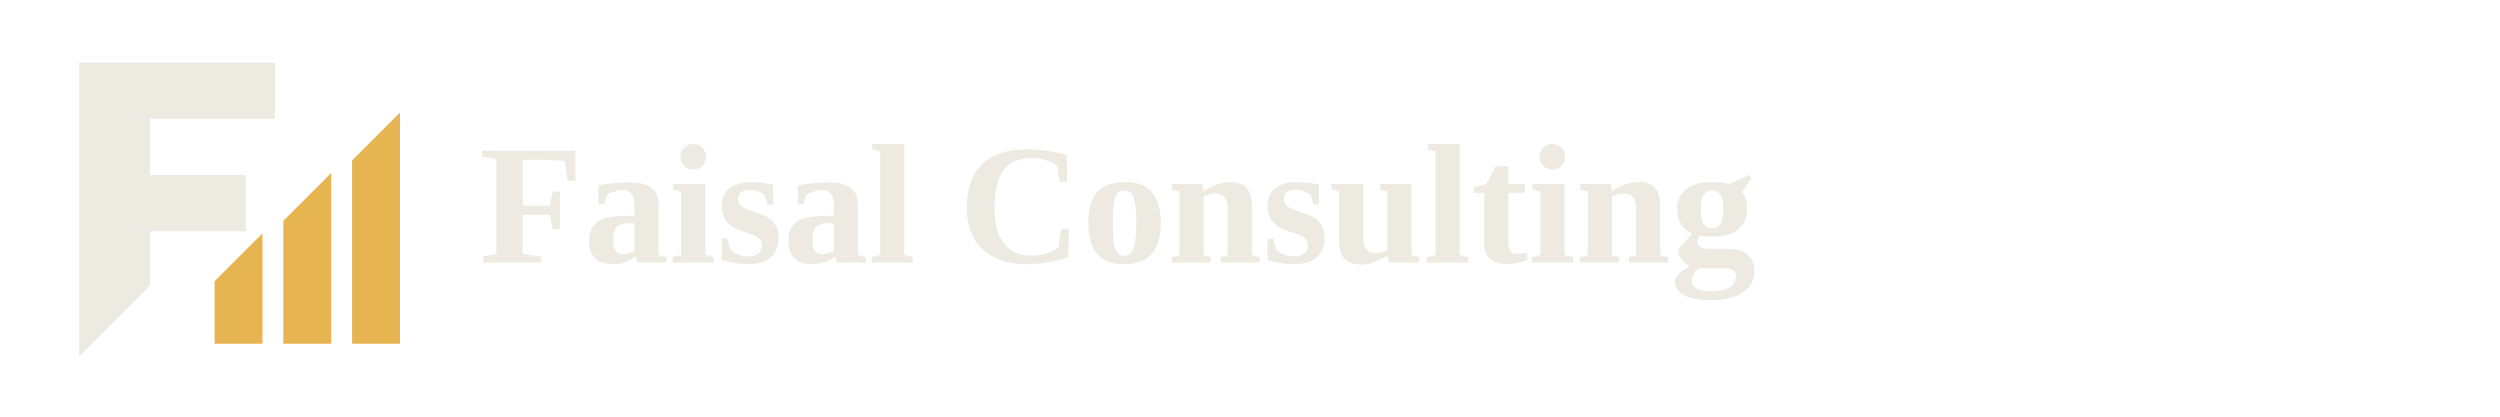
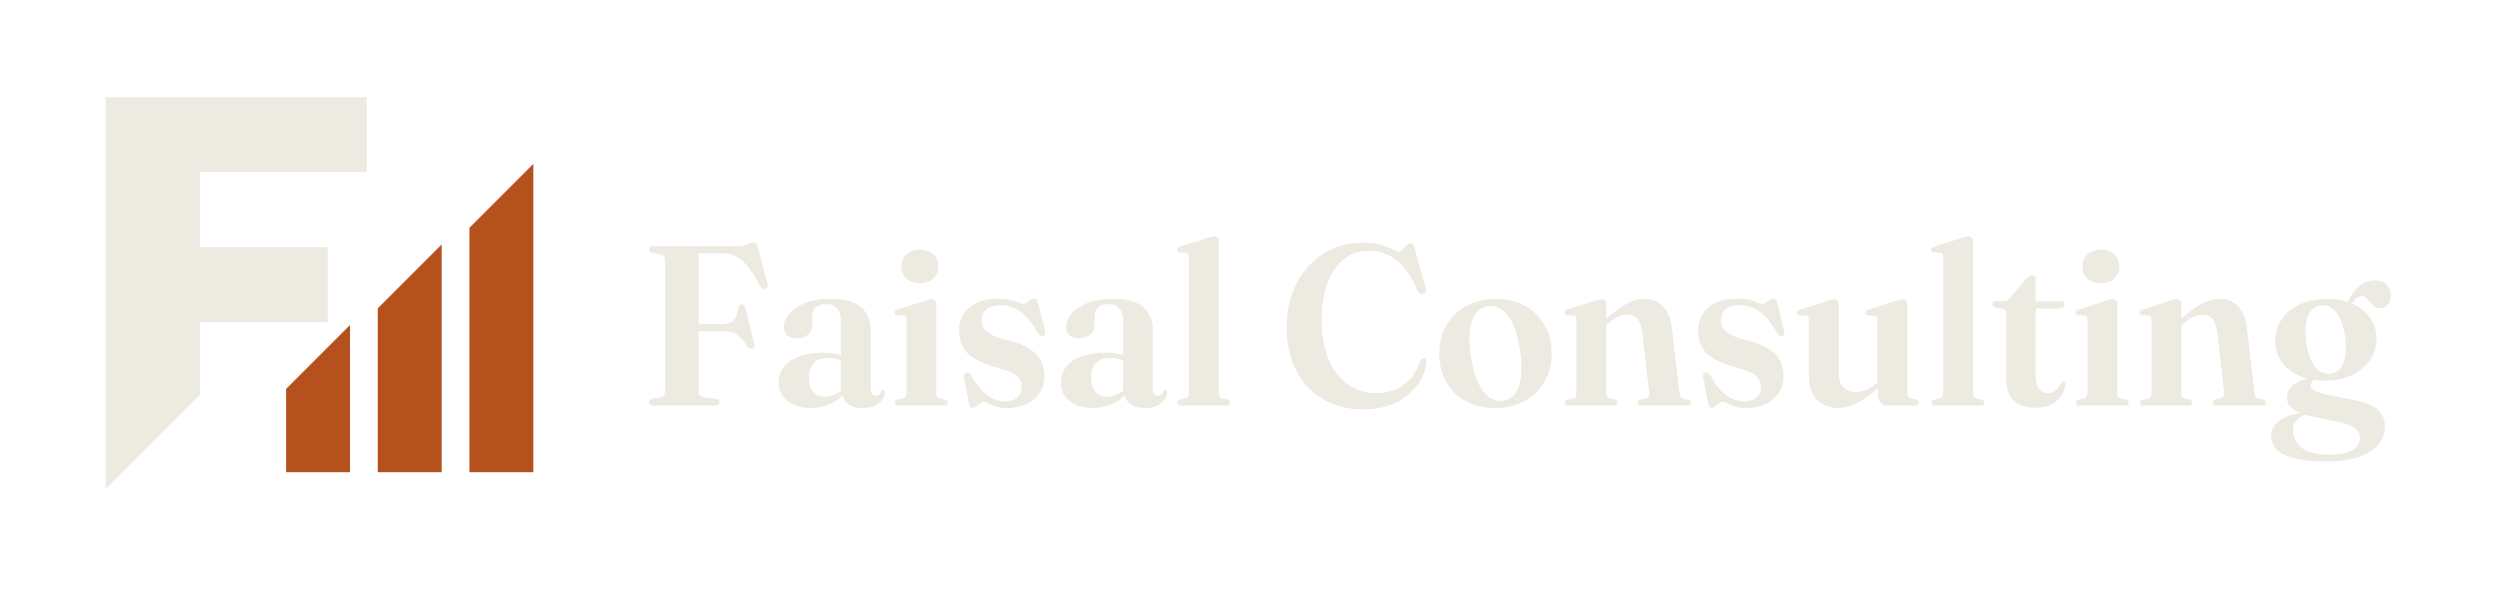
- <svg xmlns="http://www.w3.org/2000/svg" width="1200" height="200" viewBox="0 0 1200 200" role="img" aria-labelledby="title desc">
-   <g transform="translate(20 15)">
+ <svg xmlns="http://www.w3.org/2000/svg" viewBox="0 0 900 215" width="900" height="215">
+   <g transform="translate(20,20)">
    <path fill="#EDEAE1" d="M18 15H112V42H52V69H98V96H52V122L18 156Z" />
-     <path fill="#E6B450" d="M83 120L106 97V150H83Z" />
-     <path fill="#E6B450" d="M116 91L139 68V150H116Z" />
-     <path fill="#E6B450" d="M149 62L172 39V150H149Z" />
+     <path fill="#B5511D" d="M83 120L106 97V150H83Z" />
+     <path fill="#B5511D" d="M116 91L139 68V150H116Z" />
+     <path fill="#B5511D" d="M149 62L172 39V150H149Z" />
+     <path d="M246.079 68.6Q247.352 68.6 248.256 68.262Q249.16 67.924 249.833 67.597Q250.506 67.269 251.047 67.269Q251.805 67.269 252.202 67.685Q252.6 68.1 252.893 69.205L256.36 82.415Q256.544 83.062 256.245 83.466Q255.947 83.869 255.376 83.975Q254.888 84.066 254.436 83.872Q253.983 83.678 253.643 83.026Q251.163 78.286 249.052 75.733Q246.942 73.179 244.804 72.195Q242.665 71.211 240.059 71.211H231.543V121.25Q231.543 121.973 232.033 122.439Q232.523 122.904 233.536 123.046L237.724 123.55Q238.411 123.662 238.703 123.966Q238.995 124.27 238.995 124.845Q238.995 125.356 238.625 125.678Q238.256 126.0 237.464 126.0H215.144Q214.361 126.0 213.987 125.678Q213.613 125.356 213.613 124.845Q213.613 123.895 214.779 123.563L217.558 123.046Q218.479 122.827 218.939 122.4Q219.398 121.973 219.398 121.25V73.35Q219.398 72.627 218.939 72.196Q218.479 71.765 217.558 71.554L214.779 71.037Q213.613 70.705 213.613 69.755Q213.613 69.215 213.987 68.907Q214.361 68.6 215.144 68.6ZM227.495 96.721H239.476Q242.516 96.721 243.908 95.478Q245.299 94.235 245.797 90.748Q245.951 90.134 246.25 89.877Q246.549 89.619 246.994 89.593Q248.063 89.525 248.352 90.713L251.525 103.84Q251.707 104.508 251.512 104.893Q251.316 105.278 250.838 105.45Q250.35 105.601 249.911 105.444Q249.472 105.288 249.056 104.743Q247.636 102.594 246.482 101.407Q245.329 100.22 244.002 99.756Q242.675 99.292 240.7 99.292H227.495ZM283.354 121.425V120.79L282.72 120.884V95.531Q282.72 92.622 281.367 91.047Q280.014 89.473 277.525 89.473Q275.029 89.473 273.742 90.623Q272.455 91.772 272.455 93.314V96.805Q272.455 99.078 270.9 100.447Q269.345 101.816 266.693 101.816Q264.569 101.816 263.38 100.712Q262.19 99.607 262.19 97.565Q262.19 95.184 264.131 92.884Q266.072 90.585 269.866 89.079Q273.66 87.574 279.213 87.574Q286.391 87.574 289.906 90.524Q293.422 93.473 293.422 98.649V119.946Q293.422 121.228 293.908 121.835Q294.395 122.441 295.207 122.441Q296.025 122.441 296.533 121.997Q297.041 121.553 297.281 120.844Q297.419 120.627 297.581 120.497Q297.744 120.367 297.967 120.367Q298.292 120.367 298.442 120.596Q298.592 120.824 298.592 121.224Q298.592 122.324 297.741 123.642Q296.889 124.961 295.124 125.924Q293.358 126.887 290.598 126.887Q287.103 126.887 285.229 125.399Q283.354 123.912 283.354 121.425ZM260.307 117.693Q260.307 112.882 264.484 109.927Q268.662 106.973 276.782 106.973Q279.386 106.973 281.288 107.445Q283.19 107.917 284.673 108.663L284.047 110.24Q282.639 109.585 281.194 109.211Q279.749 108.838 277.997 108.838Q274.76 108.838 272.965 110.72Q271.17 112.601 271.17 115.986Q271.17 119.306 272.783 121.05Q274.395 122.794 276.963 122.794Q278.94 122.794 280.808 121.869Q282.676 120.944 283.937 119.29L284.624 120.69Q282.582 123.673 279.087 125.284Q275.592 126.894 271.618 126.894Q266.594 126.894 263.451 124.337Q260.307 121.78 260.307 117.693ZM317.058 89.355V121.375Q317.058 122.319 317.36 122.791Q317.661 123.264 318.3 123.441L320.162 123.839Q320.714 123.999 320.955 124.276Q321.197 124.552 321.197 124.95Q321.197 125.433 320.859 125.716Q320.522 126.0 319.803 126.0H303.489Q302.806 126.0 302.467 125.716Q302.128 125.433 302.128 124.95Q302.128 124.576 302.365 124.303Q302.602 124.031 303.13 123.863L305.072 123.441Q305.723 123.255 306.019 122.791Q306.315 122.328 306.315 121.399V94.978Q306.315 94.294 306.084 93.982Q305.854 93.67 305.332 93.604L302.943 93.513Q302.448 93.421 302.231 93.179Q302.013 92.938 302.013 92.57Q302.013 92.133 302.278 91.875Q302.542 91.617 303.206 91.38L312.704 88.375Q313.755 87.997 314.338 87.852Q314.921 87.707 315.374 87.707Q316.22 87.707 316.639 88.164Q317.058 88.62 317.058 89.355ZM311.105 81.934Q308.133 81.934 306.316 80.233Q304.5 78.532 304.5 75.899Q304.5 73.262 306.324 71.578Q308.148 69.895 311.105 69.895Q314.097 69.895 315.939 71.587Q317.781 73.278 317.781 75.899Q317.781 78.532 315.935 80.233Q314.09 81.934 311.105 81.934ZM341.824 124.511Q344.648 124.511 346.245 123.068Q347.843 121.625 347.843 119.361Q347.843 117.864 347.162 116.651Q346.481 115.437 344.711 114.42Q342.942 113.403 339.694 112.523Q334.059 111.091 330.913 109.155Q327.767 107.219 326.51 104.733Q325.253 102.247 325.253 99.179Q325.253 93.732 329.038 90.629Q332.822 87.526 339.634 87.526Q342.27 87.526 343.951 87.994Q345.633 88.463 346.63 88.936Q347.626 89.409 348.209 89.409Q348.878 89.409 349.607 88.936Q350.336 88.463 351.048 87.99Q351.759 87.517 352.369 87.517Q352.778 87.517 353.114 87.772Q353.449 88.028 353.648 88.764L356.118 98.625Q356.41 99.549 356.29 100.135Q356.171 100.721 355.597 100.96Q355.033 101.172 354.605 100.959Q354.178 100.746 353.782 100.157Q351.714 96.337 349.559 94.091Q347.403 91.844 345.085 90.866Q342.767 89.887 340.172 89.887Q336.86 89.887 335.133 91.371Q333.405 92.856 333.405 95.342Q333.405 96.903 334.167 98.167Q334.93 99.432 336.965 100.493Q339 101.554 342.781 102.52Q347.658 103.718 350.552 105.534Q353.446 107.35 354.719 109.82Q355.993 112.289 355.993 115.47Q355.993 118.912 354.262 121.489Q352.531 124.066 349.503 125.492Q346.475 126.918 342.556 126.918Q340.073 126.918 338.44 126.342Q336.807 125.766 335.778 125.194Q334.749 124.622 334.105 124.622Q333.508 124.622 332.79 125.169Q332.072 125.716 331.359 126.268Q330.647 126.819 330.07 126.819Q329.65 126.819 329.325 126.496Q328.999 126.173 328.851 125.398L327.164 116.525Q326.975 115.431 327.101 114.901Q327.228 114.372 327.751 114.146Q328.292 113.911 328.714 114.186Q329.136 114.46 329.579 115.159Q332.452 120.226 335.565 122.368Q338.679 124.511 341.824 124.511ZM384.952 121.425V120.79L384.318 120.884V95.531Q384.318 92.622 382.965 91.047Q381.612 89.473 379.123 89.473Q376.627 89.473 375.34 90.623Q374.053 91.772 374.053 93.314V96.805Q374.053 99.078 372.498 100.447Q370.943 101.816 368.291 101.816Q366.167 101.816 364.978 100.712Q363.788 99.607 363.788 97.565Q363.788 95.184 365.729 92.884Q367.67 90.585 371.464 89.079Q375.258 87.574 380.811 87.574Q387.989 87.574 391.504 90.524Q395.02 93.473 395.02 98.649V119.946Q395.02 121.228 395.506 121.835Q395.993 122.441 396.805 122.441Q397.623 122.441 398.131 121.997Q398.639 121.553 398.879 120.844Q399.017 120.627 399.179 120.497Q399.342 120.367 399.565 120.367Q399.89 120.367 400.04 120.596Q400.19 120.824 400.19 121.224Q400.19 122.324 399.339 123.642Q398.487 124.961 396.722 125.924Q394.956 126.887 392.196 126.887Q388.701 126.887 386.827 125.399Q384.952 123.912 384.952 121.425ZM361.905 117.693Q361.905 112.882 366.082 109.927Q370.26 106.973 378.38 106.973Q380.984 106.973 382.886 107.445Q384.788 107.917 386.271 108.663L385.645 110.24Q384.237 109.585 382.792 109.211Q381.347 108.838 379.595 108.838Q376.358 108.838 374.563 110.72Q372.768 112.601 372.768 115.986Q372.768 119.306 374.381 121.05Q375.993 122.794 378.561 122.794Q380.538 122.794 382.406 121.869Q384.274 120.944 385.535 119.29L386.222 120.69Q384.18 123.673 380.685 125.284Q377.19 126.894 373.216 126.894Q368.192 126.894 365.049 124.337Q361.905 121.78 361.905 117.693ZM418.771 66.735V121.375Q418.771 122.319 419.073 122.791Q419.374 123.264 420.013 123.441L421.875 123.839Q422.427 123.999 422.668 124.276Q422.909 124.552 422.909 124.95Q422.909 125.433 422.572 125.716Q422.234 126.0 421.516 126.0H405.202Q404.519 126.0 404.18 125.716Q403.841 125.433 403.841 124.95Q403.841 124.568 404.093 124.284Q404.345 124 404.904 123.833L406.785 123.441Q407.436 123.255 407.732 122.791Q408.027 122.328 408.027 121.399V72.358Q408.027 71.674 407.797 71.362Q407.567 71.05 407.045 70.984L404.655 70.893Q404.161 70.801 403.943 70.559Q403.726 70.318 403.726 69.95Q403.726 69.513 403.991 69.255Q404.255 68.997 404.919 68.76L414.417 65.755Q415.468 65.377 416.051 65.232Q416.634 65.087 417.086 65.087Q417.933 65.087 418.352 65.544Q418.771 66 418.771 66.735ZM493.462 110.071Q493.275 113.404 491.612 116.51Q489.95 119.615 487.013 122.073Q484.076 124.531 480.015 125.963Q475.954 127.396 470.957 127.396Q462.397 127.396 456.171 123.645Q449.945 119.894 446.57 113.241Q443.195 106.588 443.195 97.862Q443.195 91.188 445.226 85.612Q447.256 80.036 450.952 75.935Q454.648 71.834 459.684 69.583Q464.719 67.333 470.709 67.333Q474.745 67.333 477.356 68.167Q479.966 69.001 481.435 69.848Q482.904 70.694 483.508 70.694Q484.291 70.694 485.009 69.91Q485.727 69.126 486.428 68.349Q487.129 67.572 487.797 67.572Q488.275 67.572 488.597 67.88Q488.919 68.189 489.129 68.957L493.328 84.021Q493.528 84.687 493.243 85.181Q492.958 85.675 492.315 85.811Q491.679 85.935 491.169 85.658Q490.659 85.381 490.345 84.679Q488.127 79.379 485.395 76.225Q482.662 73.071 479.492 71.675Q476.322 70.279 472.744 70.279Q469.061 70.279 465.967 71.938Q462.874 73.598 460.589 76.752Q458.305 79.905 457.052 84.403Q455.798 88.901 455.798 94.598Q455.798 103.4 458.342 109.404Q460.885 115.407 465.344 118.464Q469.804 121.52 475.563 121.52Q481.325 121.52 485.404 118.475Q489.482 115.43 491.301 109.928Q491.598 109.316 491.931 109.097Q492.264 108.879 492.694 108.952Q493.104 109.004 493.289 109.299Q493.474 109.594 493.462 110.071ZM518.56 87.572Q524.467 87.572 528.984 90.081Q533.501 92.59 536.055 97.052Q538.609 101.514 538.609 107.365Q538.609 113.024 535.985 117.443Q533.36 121.862 528.75 124.394Q524.14 126.925 518.112 126.925Q512.205 126.925 507.701 124.426Q503.196 121.926 500.653 117.494Q498.11 113.062 498.11 107.269Q498.11 101.554 500.719 97.116Q503.328 92.677 507.932 90.124Q512.536 87.572 518.56 87.572ZM521.067 124.273Q523.741 123.921 525.407 121.746Q527.072 119.572 527.573 115.633Q528.074 111.693 527.22 106.075Q526.383 100.456 524.728 96.806Q523.073 93.155 520.766 91.503Q518.458 89.851 515.671 90.235Q512.954 90.598 511.293 92.792Q509.631 94.986 509.171 98.911Q508.711 102.836 509.541 108.437Q510.377 113.982 512.048 117.642Q513.72 121.303 516.024 122.968Q518.329 124.633 521.067 124.273ZM558.267 89.355V121.375Q558.267 122.319 558.568 122.785Q558.87 123.251 559.509 123.441L561.345 123.852Q562.248 124.18 562.248 124.898Q562.248 126.0 560.841 126.0H544.698Q544.014 126.0 543.676 125.716Q543.337 125.433 543.337 124.95Q543.337 124.576 543.574 124.303Q543.811 124.031 544.338 123.863L546.281 123.441Q546.931 123.255 547.227 122.791Q547.523 122.328 547.523 121.399V94.978Q547.523 94.294 547.293 93.982Q547.063 93.67 546.541 93.604L544.151 93.513Q543.656 93.421 543.439 93.179Q543.222 92.938 543.222 92.57Q543.222 92.133 543.486 91.875Q543.751 91.617 544.415 91.38L553.913 88.375Q554.924 88.01 555.514 87.859Q556.103 87.707 556.635 87.707Q557.442 87.707 557.854 88.164Q558.267 88.62 558.267 89.355ZM557.21 98.02 556.004 96.768 557.55 95.39Q562.196 91.211 565.562 89.387Q568.927 87.563 571.92 87.563Q576.381 87.563 578.861 90.478Q581.342 93.394 581.951 98.733L584.593 121.216Q584.71 122.239 585.005 122.767Q585.3 123.295 586.01 123.48L587.706 123.863Q588.233 124.023 588.47 124.296Q588.707 124.568 588.707 124.95Q588.707 125.433 588.379 125.716Q588.05 126.0 587.331 126.0H570.971Q569.549 126.0 569.549 124.898Q569.549 124.195 570.458 123.852L572.36 123.441Q573.098 123.251 573.448 122.725Q573.797 122.2 573.68 121.216L571.293 100.11Q570.875 96.644 569.585 94.969Q568.294 93.293 565.748 93.293Q564.117 93.293 562.401 94.138Q560.684 94.984 558.763 96.661ZM607.914 124.511Q610.738 124.511 612.335 123.068Q613.933 121.625 613.933 119.361Q613.933 117.864 613.252 116.651Q612.571 115.437 610.801 114.42Q609.032 113.403 605.784 112.523Q600.149 111.091 597.003 109.155Q593.857 107.219 592.6 104.733Q591.343 102.247 591.343 99.179Q591.343 93.732 595.128 90.629Q598.912 87.526 605.724 87.526Q608.36 87.526 610.041 87.994Q611.723 88.463 612.72 88.936Q613.716 89.409 614.299 89.409Q614.968 89.409 615.697 88.936Q616.426 88.463 617.138 87.99Q617.849 87.517 618.459 87.517Q618.868 87.517 619.204 87.772Q619.539 88.028 619.738 88.764L622.208 98.625Q622.5 99.549 622.38 100.135Q622.261 100.721 621.687 100.96Q621.123 101.172 620.695 100.959Q620.268 100.746 619.872 100.157Q617.804 96.337 615.649 94.091Q613.493 91.844 611.175 90.866Q608.857 89.887 606.262 89.887Q602.95 89.887 601.223 91.371Q599.495 92.856 599.495 95.342Q599.495 96.903 600.257 98.167Q601.02 99.432 603.055 100.493Q605.09 101.554 608.871 102.52Q613.748 103.718 616.642 105.534Q619.536 107.35 620.809 109.82Q622.083 112.289 622.083 115.47Q622.083 118.912 620.352 121.489Q618.621 124.066 615.593 125.492Q612.565 126.918 608.646 126.918Q606.163 126.918 604.53 126.342Q602.897 125.766 601.868 125.194Q600.839 124.622 600.195 124.622Q599.598 124.622 598.88 125.169Q598.162 125.716 597.449 126.268Q596.737 126.819 596.16 126.819Q595.74 126.819 595.415 126.496Q595.089 126.173 594.941 125.398L593.254 116.525Q593.065 115.431 593.191 114.901Q593.318 114.372 593.841 114.146Q594.382 113.911 594.804 114.186Q595.226 114.46 595.669 115.159Q598.542 120.226 601.655 122.368Q604.769 124.511 607.914 124.511ZM656.043 122.227V118.689L655.846 118.507V95.032Q655.846 94.349 655.616 94.037Q655.386 93.725 654.864 93.659L652.474 93.567Q651.979 93.475 651.762 93.234Q651.545 92.993 651.545 92.624Q651.545 92.188 651.809 91.93Q652.074 91.672 652.738 91.434L662.236 88.429Q663.236 88.065 663.831 87.913Q664.426 87.762 664.958 87.762Q665.765 87.762 666.177 88.218Q666.59 88.675 666.59 89.409V121.375Q666.59 122.319 666.891 122.791Q667.193 123.264 667.832 123.441L669.694 123.839Q670.245 123.999 670.487 124.276Q670.728 124.552 670.728 124.95Q670.728 125.433 670.391 125.716Q670.053 126.0 669.334 126.0H659.391Q657.934 126.0 656.989 124.958Q656.043 123.915 656.043 122.227ZM631.177 115.418V95.032Q631.177 94.349 630.943 94.037Q630.709 93.725 630.179 93.659L627.789 93.567Q627.295 93.475 627.077 93.234Q626.86 92.993 626.86 92.624Q626.86 92.188 627.125 91.93Q627.389 91.672 628.053 91.434L637.566 88.429Q638.617 88.052 639.2 87.907Q639.783 87.762 640.236 87.762Q641.082 87.762 641.501 88.218Q641.921 88.675 641.921 89.409V114.041Q641.921 117.653 643.601 119.393Q645.282 121.134 648.125 121.134Q649.895 121.134 651.822 120.317Q653.748 119.5 655.726 117.765L657.28 116.407L658.486 117.659L656.94 119.036Q652.189 123.359 648.551 125.111Q644.913 126.864 641.734 126.864Q637.052 126.864 634.114 123.889Q631.177 120.915 631.177 115.418ZM690.273 66.735V121.375Q690.273 122.319 690.575 122.791Q690.876 123.264 691.515 123.441L693.377 123.839Q693.929 123.999 694.17 124.276Q694.411 124.552 694.411 124.95Q694.411 125.433 694.074 125.716Q693.736 126.0 693.018 126.0H676.704Q676.021 126.0 675.682 125.716Q675.343 125.433 675.343 124.95Q675.343 124.568 675.595 124.284Q675.847 124 676.406 123.833L678.287 123.441Q678.938 123.255 679.234 122.791Q679.529 122.328 679.529 121.399V72.358Q679.529 71.674 679.299 71.362Q679.069 71.05 678.547 70.984L676.157 70.893Q675.663 70.801 675.445 70.559Q675.228 70.318 675.228 69.95Q675.228 69.513 675.493 69.255Q675.757 68.997 676.421 68.76L685.919 65.755Q686.97 65.377 687.553 65.232Q688.136 65.087 688.588 65.087Q689.435 65.087 689.854 65.544Q690.273 66 690.273 66.735ZM701.012 91.251 698.354 90.621Q697.717 90.42 697.459 90.147Q697.2 89.875 697.2 89.494Q697.2 89.002 697.544 88.732Q697.888 88.462 698.433 88.462H701.442Q702.097 88.462 702.54 88.226Q702.983 87.991 703.436 87.367L709.465 80.412Q710.031 79.739 710.564 79.41Q711.098 79.082 711.618 79.082Q712.193 79.082 712.519 79.45Q712.844 79.818 712.844 80.511V115.313Q712.844 118.398 714.029 119.958Q715.213 121.519 717.304 121.519Q718.484 121.519 719.264 121.092Q720.043 120.666 720.586 120.011Q721.13 119.356 721.605 118.65Q722.081 117.945 722.633 117.386Q723.003 117.271 723.275 117.502Q723.548 117.732 723.509 118.379Q723.207 120.876 721.853 122.769Q720.498 124.662 718.221 125.727Q715.944 126.792 712.896 126.792Q707.873 126.792 705.067 124.333Q702.261 121.874 702.261 116.837V92.935Q702.261 92.198 701.986 91.826Q701.711 91.453 701.012 91.251ZM708.987 91.056 709.125 88.462H722.066Q722.691 88.462 723.026 88.702Q723.362 88.943 723.362 89.43Q723.362 90.12 722.658 90.588Q721.954 91.056 720.442 91.056ZM742.228 89.355V121.375Q742.228 122.319 742.53 122.791Q742.831 123.264 743.47 123.441L745.332 123.839Q745.884 123.999 746.125 124.276Q746.367 124.552 746.367 124.95Q746.367 125.433 746.029 125.716Q745.692 126.0 744.973 126.0H728.659Q727.976 126.0 727.637 125.716Q727.298 125.433 727.298 124.95Q727.298 124.576 727.535 124.303Q727.772 124.031 728.3 123.863L730.242 123.441Q730.893 123.255 731.189 122.791Q731.485 122.328 731.485 121.399V94.978Q731.485 94.294 731.254 93.982Q731.024 93.67 730.502 93.604L728.113 93.513Q727.618 93.421 727.401 93.179Q727.183 92.938 727.183 92.57Q727.183 92.133 727.448 91.875Q727.712 91.617 728.376 91.38L737.874 88.375Q738.925 87.997 739.508 87.852Q740.091 87.707 740.544 87.707Q741.39 87.707 741.809 88.164Q742.228 88.62 742.228 89.355ZM736.275 81.934Q733.303 81.934 731.486 80.233Q729.67 78.532 729.67 75.899Q729.67 73.262 731.494 71.578Q733.318 69.895 736.275 69.895Q739.267 69.895 741.109 71.587Q742.951 73.278 742.951 75.899Q742.951 78.532 741.105 80.233Q739.26 81.934 736.275 81.934ZM765.276 89.355V121.375Q765.276 122.319 765.577 122.785Q765.879 123.251 766.518 123.441L768.354 123.852Q769.257 124.18 769.257 124.898Q769.257 126.0 767.85 126.0H751.707Q751.023 126.0 750.685 125.716Q750.346 125.433 750.346 124.95Q750.346 124.576 750.583 124.303Q750.82 124.031 751.347 123.863L753.29 123.441Q753.94 123.255 754.236 122.791Q754.532 122.328 754.532 121.399V94.978Q754.532 94.294 754.302 93.982Q754.072 93.67 753.55 93.604L751.16 93.513Q750.665 93.421 750.448 93.179Q750.231 92.938 750.231 92.57Q750.231 92.133 750.495 91.875Q750.76 91.617 751.424 91.38L760.922 88.375Q761.933 88.01 762.523 87.859Q763.112 87.707 763.644 87.707Q764.451 87.707 764.863 88.164Q765.276 88.62 765.276 89.355ZM764.219 98.02 763.013 96.768 764.559 95.39Q769.205 91.211 772.571 89.387Q775.936 87.563 778.929 87.563Q783.39 87.563 785.87 90.478Q788.351 93.394 788.96 98.733L791.602 121.216Q791.719 122.239 792.014 122.767Q792.309 123.295 793.019 123.48L794.715 123.863Q795.242 124.023 795.479 124.296Q795.716 124.568 795.716 124.95Q795.716 125.433 795.388 125.716Q795.059 126.0 794.34 126.0H777.98Q776.558 126.0 776.558 124.898Q776.558 124.195 777.467 123.852L779.369 123.441Q780.107 123.251 780.457 122.725Q780.806 122.2 780.689 121.216L778.302 100.11Q777.884 96.644 776.594 94.969Q775.303 93.293 772.757 93.293Q771.126 93.293 769.41 94.138Q767.693 94.984 765.772 96.661ZM823.387 123.231Q818.148 122.263 815.697 121.541Q813.246 120.82 812.535 120.165Q811.824 119.51 811.824 118.756Q811.824 117.973 812.41 117.359Q812.996 116.746 814.078 116.311L813.613 115.816Q809.717 116.297 807.471 117.357Q805.225 118.417 804.272 119.89Q803.318 121.364 803.318 123.121Q803.318 125.079 804.516 126.459Q805.715 127.839 808.792 128.906Q811.869 129.973 817.507 130.986Q822.251 131.82 824.863 132.74Q827.476 133.66 828.505 134.819Q829.535 135.978 829.535 137.517Q829.535 139.496 828.375 140.87Q827.215 142.245 824.784 142.952Q822.352 143.66 818.506 143.66Q811.588 143.66 808.522 141.132Q805.456 138.604 805.456 134.472Q805.456 132.562 806.997 131.056Q808.538 129.55 811.509 129.031L811.115 128.164Q803.619 129.093 800.599 131.428Q797.58 133.763 797.58 137.052Q797.58 139.682 799.521 141.732Q801.463 143.781 805.791 144.951Q810.12 146.121 817.27 146.121Q827.572 146.121 833.089 142.674Q838.607 139.227 838.607 133.816Q838.607 130.92 837.211 128.89Q835.815 126.86 832.494 125.495Q829.174 124.131 823.387 123.231ZM824.144 90.84 825.891 91.004Q827.086 88.616 828.04 87.624Q828.994 86.631 830.241 86.631Q831.304 86.631 831.986 87.285Q832.668 87.938 833.272 88.802Q833.876 89.665 834.658 90.318Q835.439 90.972 836.714 90.972Q838.576 90.972 839.628 89.725Q840.681 88.477 840.681 86.379Q840.681 83.907 839.114 82.433Q837.546 80.959 834.908 80.959Q831.798 80.959 829.313 83.045Q826.829 85.13 825.05 88.955ZM835.552 101.847Q835.552 97.902 833.41 94.677Q831.268 91.451 827.304 89.538Q823.34 87.626 817.857 87.626Q812.137 87.626 807.906 89.593Q803.676 91.56 801.365 95.013Q799.055 98.465 799.055 102.947Q799.055 106.866 801.262 110.067Q803.469 113.267 807.513 115.145Q811.557 117.023 817.049 117.023Q822.494 117.023 826.669 115.086Q830.843 113.15 833.198 109.724Q835.552 106.298 835.552 101.847ZM815.768 89.934Q819.163 89.734 821.461 93.006Q823.759 96.277 824.353 102.263Q824.946 107.955 823.406 111.166Q821.866 114.377 818.695 114.577Q816.482 114.702 814.676 113.263Q812.87 111.824 811.696 109.012Q810.523 106.199 810.114 102.256Q809.731 98.478 810.301 95.764Q810.872 93.051 812.278 91.555Q813.685 90.059 815.768 89.934Z" fill="#EDEAE1" />
  </g>
-   <text x="230" y="126" font-family="Fraunces, Georgia, 'Times New Roman', serif" font-size="82" font-weight="600" fill="#EDEAE1">Faisal Consulting</text>
</svg>
